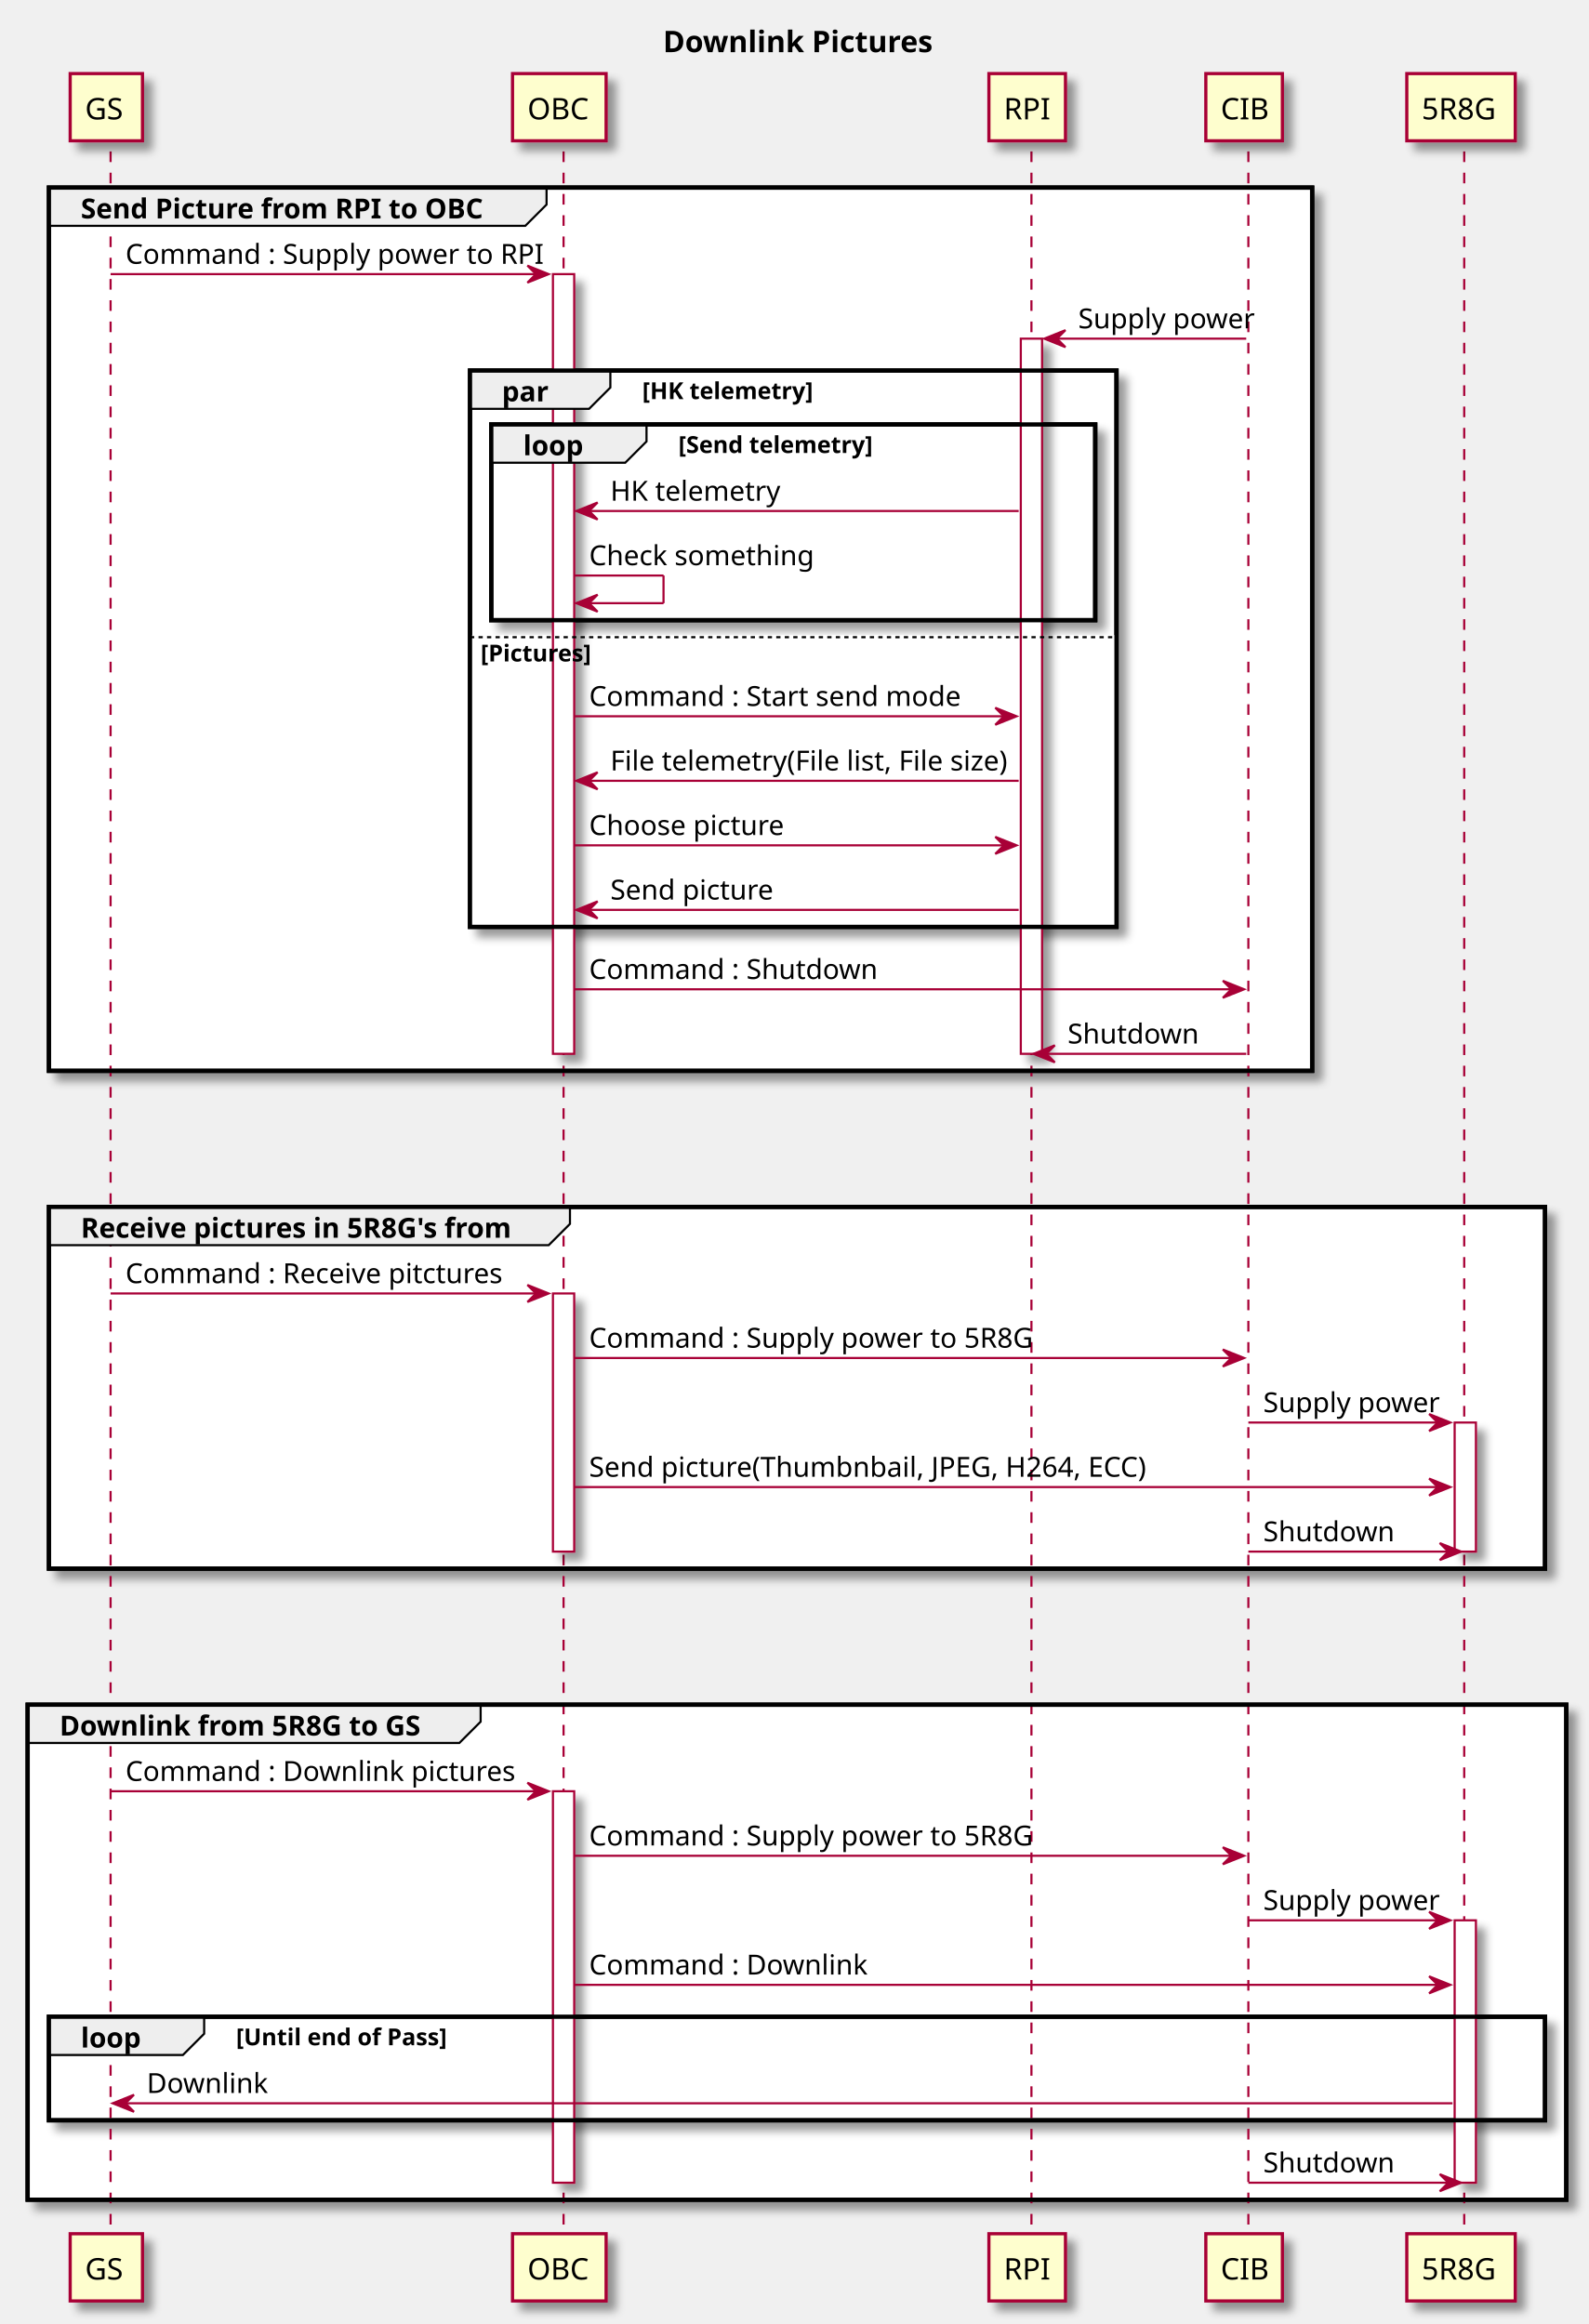
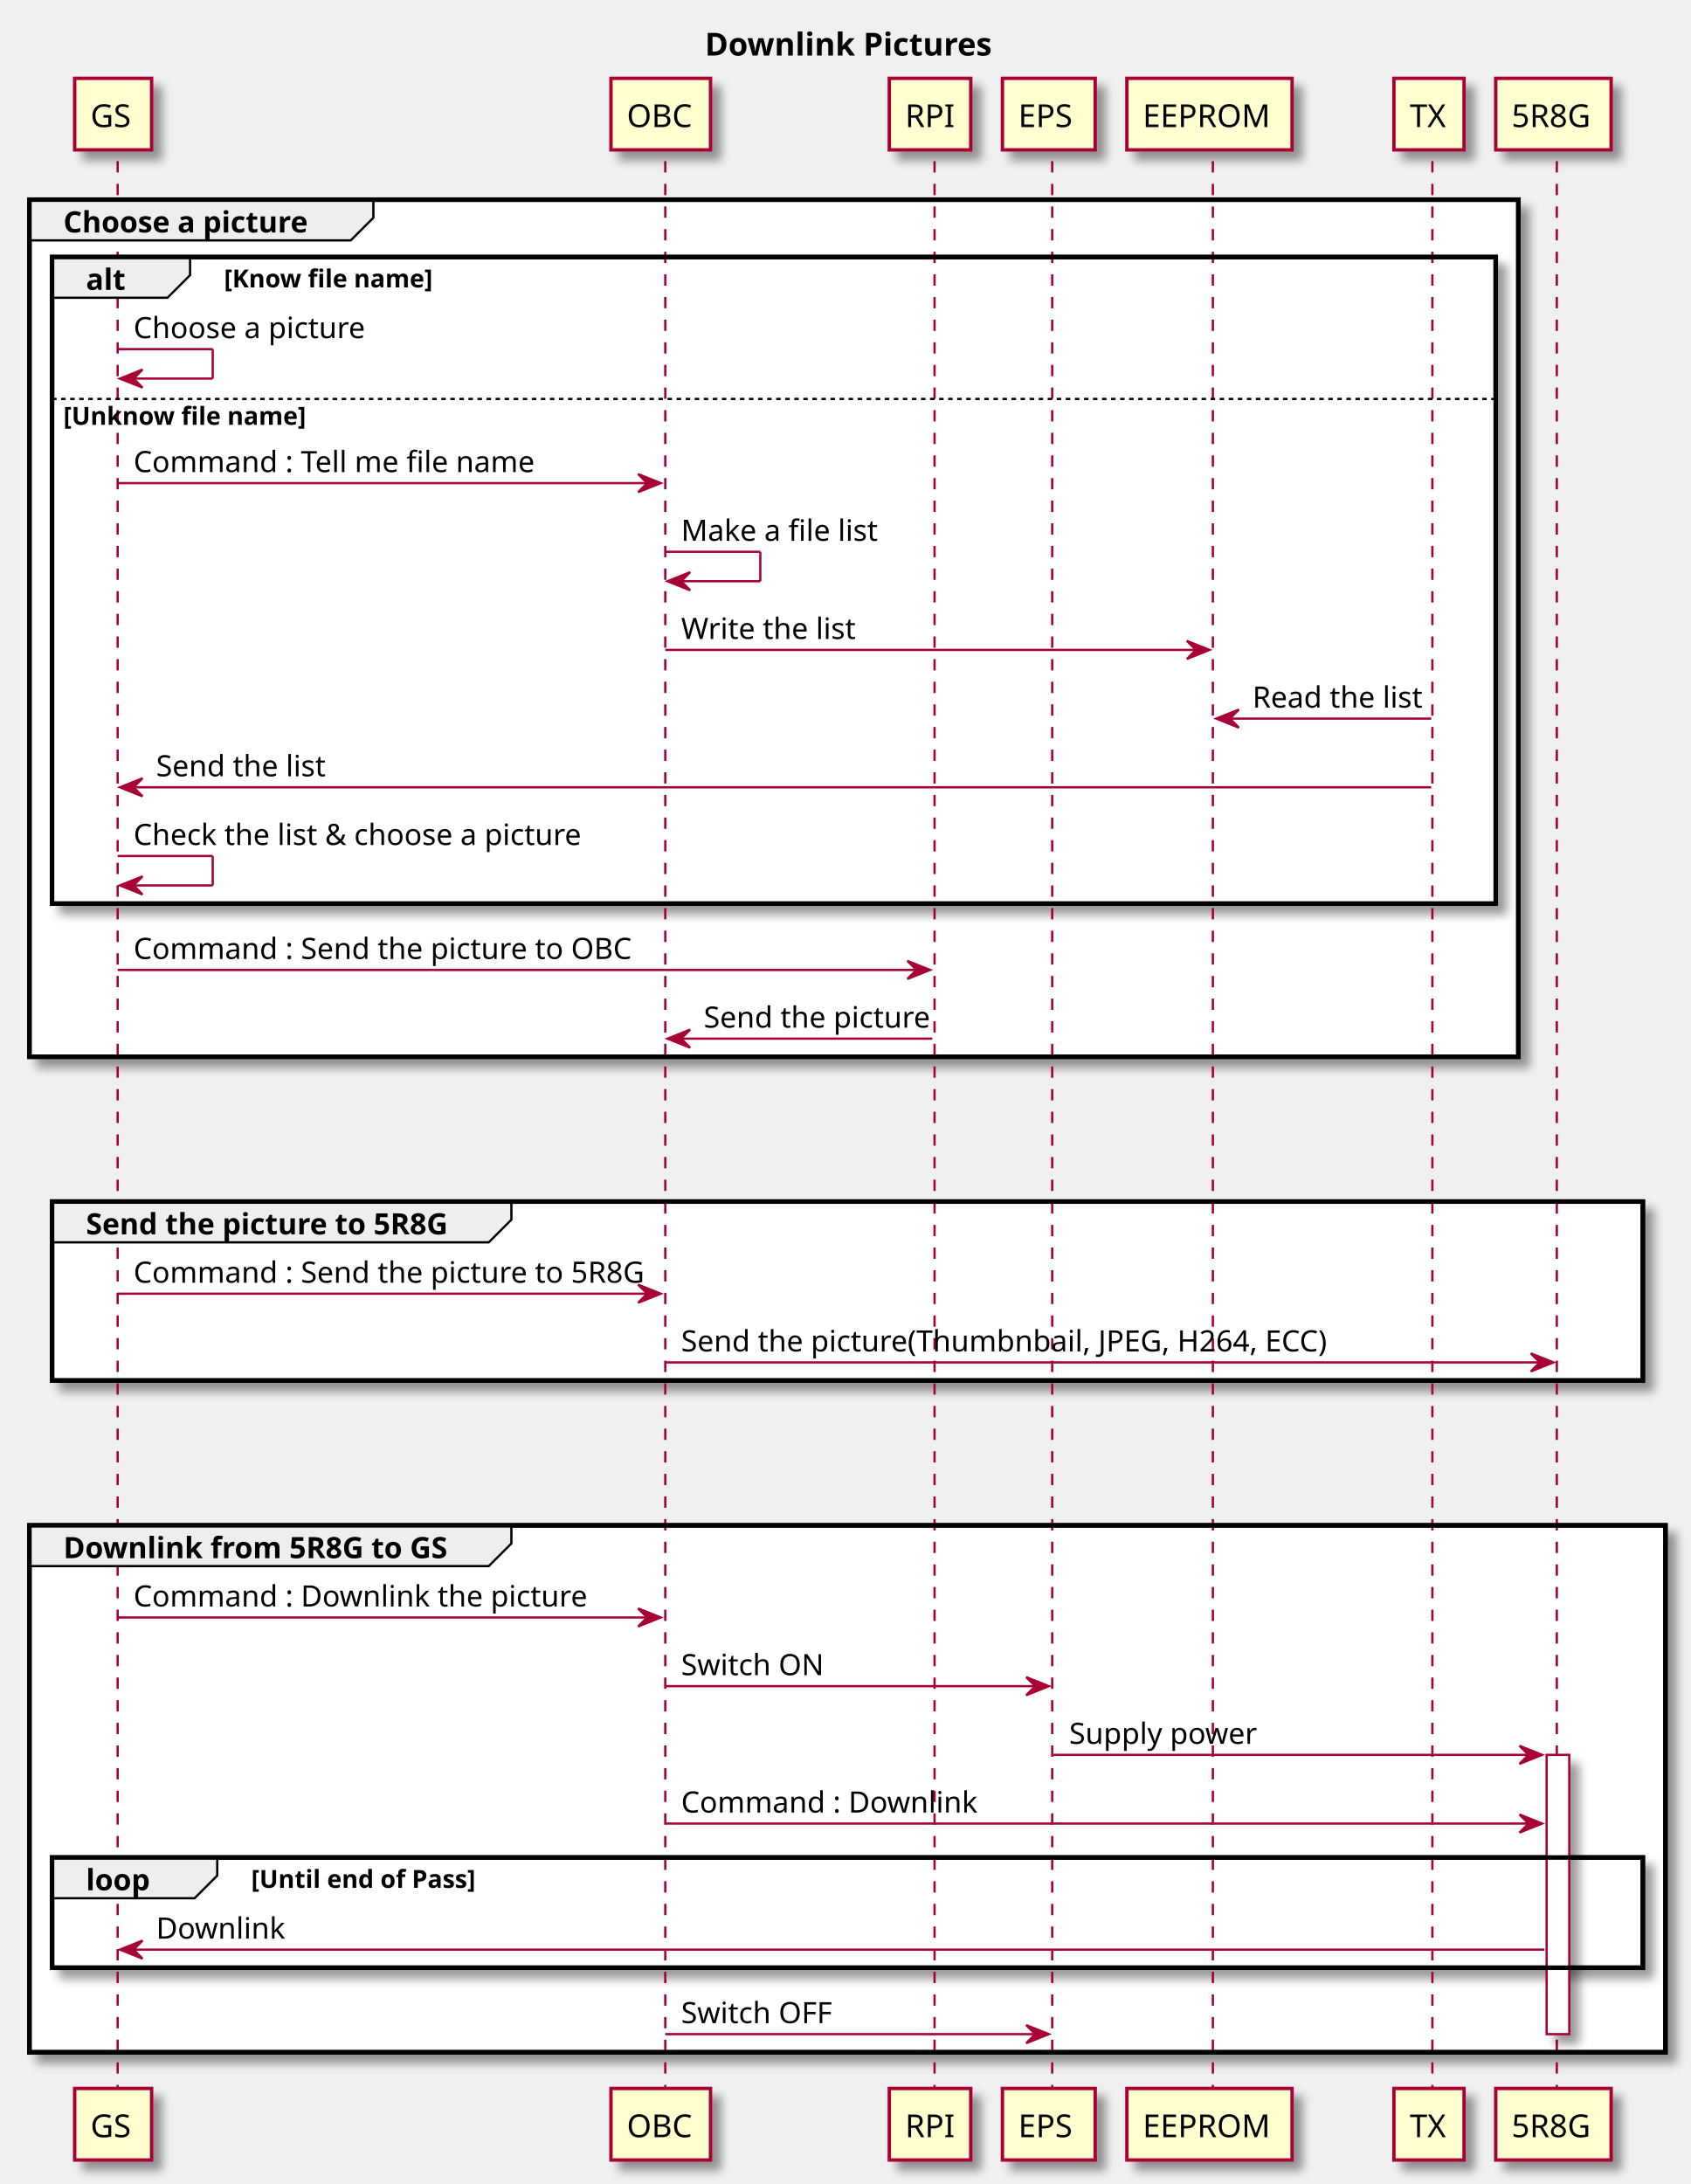
- <svg xmlns="http://www.w3.org/2000/svg" contentScriptType="application/ecmascript" contentStyleType="text/css" height="1093px" preserveAspectRatio="none" style="width:747px;height:1093px;" version="1.1" viewBox="0 0 747 1093" width="747px" zoomAndPan="magnify">
+ <svg xmlns="http://www.w3.org/2000/svg" contentScriptType="application/ecmascript" contentStyleType="text/css" height="965px" preserveAspectRatio="none" style="width:747px;height:965px;" version="1.1" viewBox="0 0 747 965" width="747px" zoomAndPan="magnify">
  <defs>
-     <filter height="300%" id="fp3yim7e0v442" width="300%" x="-1" y="-1">
+     <filter height="300%" id="f1wr5e2d56e2e" width="300%" x="-1" y="-1">
      <feGaussianBlur result="blurOut" stdDeviation="2.0" />
      <feColorMatrix in="blurOut" result="blurOut2" type="matrix" values="0 0 0 0 0 0 0 0 0 0 0 0 0 0 0 0 0 0 .4 0" />
      <feOffset dx="4.0" dy="4.0" in="blurOut2" result="blurOut3" />
      <feBlend in="SourceGraphic" in2="blurOut3" mode="normal" />
    </filter>
  </defs>
  <g>
-     <text fill="#000000" font-family="sans-serif" font-size="14" font-weight="bold" lengthAdjust="spacingAndGlyphs" textLength="126" x="311.75" y="24.533">Downlink Pictures</text>
-     <rect fill="#FFFFFF" filter="url(#fp3yim7e0v442)" height="366.703" style="stroke: #A80036; stroke-width: 1.0;" width="10" x="260" y="128.922" />
-     <rect fill="#FFFFFF" filter="url(#fp3yim7e0v442)" height="121.406" style="stroke: #A80036; stroke-width: 1.0;" width="10" x="260" y="608.328" />
-     <rect fill="#FFFFFF" filter="url(#fp3yim7e0v442)" height="184.109" style="stroke: #A80036; stroke-width: 1.0;" width="10" x="260" y="842.438" />
-     <rect fill="#FFFFFF" filter="url(#fp3yim7e0v442)" height="336.352" style="stroke: #A80036; stroke-width: 1.0;" width="10" x="480" y="159.273" />
-     <rect fill="#FFFFFF" filter="url(#fp3yim7e0v442)" height="60.703" style="stroke: #A80036; stroke-width: 1.0;" width="10" x="684" y="669.031" />
-     <rect fill="#FFFFFF" filter="url(#fp3yim7e0v442)" height="123.406" style="stroke: #A80036; stroke-width: 1.0;" width="10" x="684" y="903.141" />
-     <rect fill="#FFFFFF" filter="url(#fp3yim7e0v442)" height="415.406" style="stroke: #000000; stroke-width: 2.0;" width="594" x="23" y="88.219" />
-     <rect fill="#FFFFFF" filter="url(#fp3yim7e0v442)" height="261.648" style="stroke: #000000; stroke-width: 2.0;" width="304" x="221" y="174.273" />
-     <rect fill="#FFFFFF" filter="url(#fp3yim7e0v442)" height="92.055" style="stroke: #000000; stroke-width: 2.0;" width="284" x="231" y="199.625" />
-     <rect fill="#FFFFFF" height="137.242" style="stroke: none; stroke-width: 1.0;" width="304" x="221" y="298.68" />
-     <rect fill="#FFFFFF" filter="url(#fp3yim7e0v442)" height="170.109" style="stroke: #000000; stroke-width: 2.0;" width="703.5" x="23" y="567.625" />
-     <rect fill="#FFFFFF" filter="url(#fp3yim7e0v442)" height="232.812" style="stroke: #000000; stroke-width: 2.0;" width="723.5" x="13" y="801.734" />
-     <rect fill="#FFFFFF" filter="url(#fp3yim7e0v442)" height="48.703" style="stroke: #000000; stroke-width: 2.0;" width="703.5" x="23" y="948.492" />
-     <line style="stroke: #A80036; stroke-width: 1.0; stroke-dasharray: 5.0,5.0;" x1="52" x2="52" y1="71.219" y2="1051.547" />
-     <line style="stroke: #A80036; stroke-width: 1.0; stroke-dasharray: 5.0,5.0;" x1="265" x2="265" y1="71.219" y2="1051.547" />
-     <line style="stroke: #A80036; stroke-width: 1.0; stroke-dasharray: 5.0,5.0;" x1="485" x2="485" y1="71.219" y2="1051.547" />
-     <line style="stroke: #A80036; stroke-width: 1.0; stroke-dasharray: 5.0,5.0;" x1="587" x2="587" y1="71.219" y2="1051.547" />
-     <line style="stroke: #A80036; stroke-width: 1.0; stroke-dasharray: 5.0,5.0;" x1="688.5" x2="688.5" y1="71.219" y2="1051.547" />
-     <rect fill="#FEFECE" filter="url(#fp3yim7e0v442)" height="31.609" style="stroke: #A80036; stroke-width: 1.5;" width="34" x="33" y="34.609" />
+     <text fill="#000000" font-family="sans-serif" font-size="14" font-weight="bold" lengthAdjust="spacingAndGlyphs" textLength="126" x="311.5" y="24.533">Downlink Pictures</text>
+     <rect fill="#FFFFFF" filter="url(#f1wr5e2d56e2e)" height="123.406" style="stroke: #A80036; stroke-width: 1.0;" width="10" x="683.5" y="775.383" />
+     <rect fill="#FFFFFF" filter="url(#f1wr5e2d56e2e)" height="378.703" style="stroke: #000000; stroke-width: 2.0;" width="658" x="13" y="88.219" />
+     <rect fill="#FFFFFF" filter="url(#f1wr5e2d56e2e)" height="285.648" style="stroke: #000000; stroke-width: 2.0;" width="638" x="23" y="113.57" />
+     <rect fill="#FFFFFF" height="223.945" style="stroke: none; stroke-width: 1.0;" width="638" x="23" y="175.273" />
+     <rect fill="#FFFFFF" filter="url(#f1wr5e2d56e2e)" height="79.055" style="stroke: #000000; stroke-width: 2.0;" width="703" x="23" y="530.922" />
+     <rect fill="#FFFFFF" filter="url(#f1wr5e2d56e2e)" height="232.812" style="stroke: #000000; stroke-width: 2.0;" width="723" x="13" y="673.977" />
+     <rect fill="#FFFFFF" filter="url(#f1wr5e2d56e2e)" height="48.703" style="stroke: #000000; stroke-width: 2.0;" width="703" x="23" y="820.734" />
+     <line style="stroke: #A80036; stroke-width: 1.0; stroke-dasharray: 5.0,5.0;" x1="52" x2="52" y1="71.219" y2="923.789" />
+     <line style="stroke: #A80036; stroke-width: 1.0; stroke-dasharray: 5.0,5.0;" x1="294" x2="294" y1="71.219" y2="923.789" />
+     <line style="stroke: #A80036; stroke-width: 1.0; stroke-dasharray: 5.0,5.0;" x1="413" x2="413" y1="71.219" y2="923.789" />
+     <line style="stroke: #A80036; stroke-width: 1.0; stroke-dasharray: 5.0,5.0;" x1="465" x2="465" y1="71.219" y2="923.789" />
+     <line style="stroke: #A80036; stroke-width: 1.0; stroke-dasharray: 5.0,5.0;" x1="536" x2="536" y1="71.219" y2="923.789" />
+     <line style="stroke: #A80036; stroke-width: 1.0; stroke-dasharray: 5.0,5.0;" x1="633" x2="633" y1="71.219" y2="923.789" />
+     <line style="stroke: #A80036; stroke-width: 1.0; stroke-dasharray: 5.0,5.0;" x1="688" x2="688" y1="71.219" y2="923.789" />
+     <rect fill="#FEFECE" filter="url(#f1wr5e2d56e2e)" height="31.609" style="stroke: #A80036; stroke-width: 1.5;" width="34" x="33" y="34.609" />
    <text fill="#000000" font-family="sans-serif" font-size="14" lengthAdjust="spacingAndGlyphs" textLength="20" x="40" y="56.143">GS</text>
-     <rect fill="#FEFECE" filter="url(#fp3yim7e0v442)" height="31.609" style="stroke: #A80036; stroke-width: 1.5;" width="34" x="33" y="1050.547" />
-     <text fill="#000000" font-family="sans-serif" font-size="14" lengthAdjust="spacingAndGlyphs" textLength="20" x="40" y="1072.08">GS</text>
-     <rect fill="#FEFECE" filter="url(#fp3yim7e0v442)" height="31.609" style="stroke: #A80036; stroke-width: 1.5;" width="44" x="241" y="34.609" />
-     <text fill="#000000" font-family="sans-serif" font-size="14" lengthAdjust="spacingAndGlyphs" textLength="30" x="248" y="56.143">OBC</text>
-     <rect fill="#FEFECE" filter="url(#fp3yim7e0v442)" height="31.609" style="stroke: #A80036; stroke-width: 1.5;" width="44" x="241" y="1050.547" />
-     <text fill="#000000" font-family="sans-serif" font-size="14" lengthAdjust="spacingAndGlyphs" textLength="30" x="248" y="1072.08">OBC</text>
-     <rect fill="#FEFECE" filter="url(#fp3yim7e0v442)" height="31.609" style="stroke: #A80036; stroke-width: 1.5;" width="36" x="465" y="34.609" />
-     <text fill="#000000" font-family="sans-serif" font-size="14" lengthAdjust="spacingAndGlyphs" textLength="22" x="472" y="56.143">RPI</text>
-     <rect fill="#FEFECE" filter="url(#fp3yim7e0v442)" height="31.609" style="stroke: #A80036; stroke-width: 1.5;" width="36" x="465" y="1050.547" />
-     <text fill="#000000" font-family="sans-serif" font-size="14" lengthAdjust="spacingAndGlyphs" textLength="22" x="472" y="1072.08">RPI</text>
-     <rect fill="#FEFECE" filter="url(#fp3yim7e0v442)" height="31.609" style="stroke: #A80036; stroke-width: 1.5;" width="36" x="567" y="34.609" />
-     <text fill="#000000" font-family="sans-serif" font-size="14" lengthAdjust="spacingAndGlyphs" textLength="22" x="574" y="56.143">CIB</text>
-     <rect fill="#FEFECE" filter="url(#fp3yim7e0v442)" height="31.609" style="stroke: #A80036; stroke-width: 1.5;" width="36" x="567" y="1050.547" />
-     <text fill="#000000" font-family="sans-serif" font-size="14" lengthAdjust="spacingAndGlyphs" textLength="22" x="574" y="1072.08">CIB</text>
-     <rect fill="#FEFECE" filter="url(#fp3yim7e0v442)" height="31.609" style="stroke: #A80036; stroke-width: 1.5;" width="51" x="661.5" y="34.609" />
-     <text fill="#000000" font-family="sans-serif" font-size="14" lengthAdjust="spacingAndGlyphs" textLength="37" x="668.5" y="56.143">5R8G</text>
-     <rect fill="#FEFECE" filter="url(#fp3yim7e0v442)" height="31.609" style="stroke: #A80036; stroke-width: 1.5;" width="51" x="661.5" y="1050.547" />
-     <text fill="#000000" font-family="sans-serif" font-size="14" lengthAdjust="spacingAndGlyphs" textLength="37" x="668.5" y="1072.08">5R8G</text>
-     <rect fill="#FFFFFF" filter="url(#fp3yim7e0v442)" height="366.703" style="stroke: #A80036; stroke-width: 1.0;" width="10" x="260" y="128.922" />
-     <rect fill="#FFFFFF" filter="url(#fp3yim7e0v442)" height="121.406" style="stroke: #A80036; stroke-width: 1.0;" width="10" x="260" y="608.328" />
-     <rect fill="#FFFFFF" filter="url(#fp3yim7e0v442)" height="184.109" style="stroke: #A80036; stroke-width: 1.0;" width="10" x="260" y="842.438" />
-     <rect fill="#FFFFFF" filter="url(#fp3yim7e0v442)" height="336.352" style="stroke: #A80036; stroke-width: 1.0;" width="10" x="480" y="159.273" />
-     <rect fill="#FFFFFF" filter="url(#fp3yim7e0v442)" height="60.703" style="stroke: #A80036; stroke-width: 1.0;" width="10" x="684" y="669.031" />
-     <rect fill="#FFFFFF" filter="url(#fp3yim7e0v442)" height="123.406" style="stroke: #A80036; stroke-width: 1.0;" width="10" x="684" y="903.141" />
-     <path d="M23,88.219 L257,88.219 L257,96.219 L247,106.219 L23,106.219 L23,88.219 " fill="#EEEEEE" style="stroke: #000000; stroke-width: 1.0;" />
-     <rect fill="none" height="415.406" style="stroke: #000000; stroke-width: 2.0;" width="594" x="23" y="88.219" />
-     <text fill="#000000" font-family="sans-serif" font-size="13" font-weight="bold" lengthAdjust="spacingAndGlyphs" textLength="189" x="38" y="102.714">Send Picture from RPI to OBC</text>
-     <polygon fill="#A80036" points="248,124.922,258,128.922,248,132.922,252,128.922" style="stroke: #A80036; stroke-width: 1.0;" />
-     <line style="stroke: #A80036; stroke-width: 1.0;" x1="52" x2="254" y1="128.922" y2="128.922" />
-     <text fill="#000000" font-family="sans-serif" font-size="13" lengthAdjust="spacingAndGlyphs" textLength="189" x="59" y="124.065">Command : Supply power to RPI</text>
-     <polygon fill="#A80036" points="501,155.273,491,159.273,501,163.273,497,159.273" style="stroke: #A80036; stroke-width: 1.0;" />
-     <line style="stroke: #A80036; stroke-width: 1.0;" x1="495" x2="586" y1="159.273" y2="159.273" />
-     <text fill="#000000" font-family="sans-serif" font-size="13" lengthAdjust="spacingAndGlyphs" textLength="78" x="507" y="154.417">Supply power</text>
-     <path d="M221,174.273 L287,174.273 L287,182.273 L277,192.273 L221,192.273 L221,174.273 " fill="#EEEEEE" style="stroke: #000000; stroke-width: 1.0;" />
-     <rect fill="none" height="261.648" style="stroke: #000000; stroke-width: 2.0;" width="304" x="221" y="174.273" />
-     <text fill="#000000" font-family="sans-serif" font-size="13" font-weight="bold" lengthAdjust="spacingAndGlyphs" textLength="21" x="236" y="188.769">par</text>
-     <text fill="#000000" font-family="sans-serif" font-size="11" font-weight="bold" lengthAdjust="spacingAndGlyphs" textLength="79" x="302" y="187.692">[HK telemetry]</text>
-     <path d="M231,199.625 L304,199.625 L304,207.625 L294,217.625 L231,217.625 L231,199.625 " fill="#EEEEEE" style="stroke: #000000; stroke-width: 1.0;" />
-     <rect fill="none" height="92.055" style="stroke: #000000; stroke-width: 2.0;" width="284" x="231" y="199.625" />
-     <text fill="#000000" font-family="sans-serif" font-size="13" font-weight="bold" lengthAdjust="spacingAndGlyphs" textLength="28" x="246" y="214.12">loop</text>
-     <text fill="#000000" font-family="sans-serif" font-size="11" font-weight="bold" lengthAdjust="spacingAndGlyphs" textLength="93" x="319" y="213.044">[Send telemetry]</text>
-     <polygon fill="#A80036" points="281,236.328,271,240.328,281,244.328,277,240.328" style="stroke: #A80036; stroke-width: 1.0;" />
-     <line style="stroke: #A80036; stroke-width: 1.0;" x1="275" x2="479" y1="240.328" y2="240.328" />
-     <text fill="#000000" font-family="sans-serif" font-size="13" lengthAdjust="spacingAndGlyphs" textLength="76" x="287" y="235.472">HK telemetry</text>
-     <line style="stroke: #A80036; stroke-width: 1.0;" x1="270" x2="312" y1="270.68" y2="270.68" />
-     <line style="stroke: #A80036; stroke-width: 1.0;" x1="312" x2="312" y1="270.68" y2="283.68" />
-     <line style="stroke: #A80036; stroke-width: 1.0;" x1="271" x2="312" y1="283.68" y2="283.68" />
-     <polygon fill="#A80036" points="281,279.68,271,283.68,281,287.68,277,283.68" style="stroke: #A80036; stroke-width: 1.0;" />
-     <text fill="#000000" font-family="sans-serif" font-size="13" lengthAdjust="spacingAndGlyphs" textLength="101" x="277" y="265.823">Check something</text>
-     <line style="stroke: #000000; stroke-width: 1.0; stroke-dasharray: 2.0,2.0;" x1="221" x2="525" y1="299.68" y2="299.68" />
-     <text fill="#000000" font-family="sans-serif" font-size="11" font-weight="bold" lengthAdjust="spacingAndGlyphs" textLength="54" x="226" y="311.099">[Pictures]</text>
-     <polygon fill="#A80036" points="468,332.867,478,336.867,468,340.867,472,336.867" style="stroke: #A80036; stroke-width: 1.0;" />
-     <line style="stroke: #A80036; stroke-width: 1.0;" x1="270" x2="474" y1="336.867" y2="336.867" />
-     <text fill="#000000" font-family="sans-serif" font-size="13" lengthAdjust="spacingAndGlyphs" textLength="167" x="277" y="332.011">Command : Start send mode</text>
-     <polygon fill="#A80036" points="281,363.219,271,367.219,281,371.219,277,367.219" style="stroke: #A80036; stroke-width: 1.0;" />
-     <line style="stroke: #A80036; stroke-width: 1.0;" x1="275" x2="479" y1="367.219" y2="367.219" />
-     <text fill="#000000" font-family="sans-serif" font-size="13" lengthAdjust="spacingAndGlyphs" textLength="186" x="287" y="362.362">File telemetry(File list, File size)</text>
-     <polygon fill="#A80036" points="468,393.57,478,397.57,468,401.57,472,397.57" style="stroke: #A80036; stroke-width: 1.0;" />
-     <line style="stroke: #A80036; stroke-width: 1.0;" x1="270" x2="474" y1="397.57" y2="397.57" />
-     <text fill="#000000" font-family="sans-serif" font-size="13" lengthAdjust="spacingAndGlyphs" textLength="87" x="277" y="392.714">Choose picture</text>
-     <polygon fill="#A80036" points="281,423.922,271,427.922,281,431.922,277,427.922" style="stroke: #A80036; stroke-width: 1.0;" />
-     <line style="stroke: #A80036; stroke-width: 1.0;" x1="275" x2="479" y1="427.922" y2="427.922" />
-     <text fill="#000000" font-family="sans-serif" font-size="13" lengthAdjust="spacingAndGlyphs" textLength="73" x="287" y="423.065">Send picture</text>
-     <polygon fill="#A80036" points="575,461.273,585,465.273,575,469.273,579,465.273" style="stroke: #A80036; stroke-width: 1.0;" />
-     <line style="stroke: #A80036; stroke-width: 1.0;" x1="270" x2="581" y1="465.273" y2="465.273" />
-     <text fill="#000000" font-family="sans-serif" font-size="13" lengthAdjust="spacingAndGlyphs" textLength="128" x="277" y="460.417">Command : Shutdown</text>
-     <polygon fill="#A80036" points="496,491.625,486,495.625,496,499.625,492,495.625" style="stroke: #A80036; stroke-width: 1.0;" />
-     <line style="stroke: #A80036; stroke-width: 1.0;" x1="490" x2="586" y1="495.625" y2="495.625" />
-     <text fill="#000000" font-family="sans-serif" font-size="13" lengthAdjust="spacingAndGlyphs" textLength="57" x="502" y="490.769">Shutdown</text>
-     <path d="M23,567.625 L268,567.625 L268,575.625 L258,585.625 L23,585.625 L23,567.625 " fill="#EEEEEE" style="stroke: #000000; stroke-width: 1.0;" />
-     <rect fill="none" height="170.109" style="stroke: #000000; stroke-width: 2.0;" width="703.5" x="23" y="567.625" />
-     <text fill="#000000" font-family="sans-serif" font-size="13" font-weight="bold" lengthAdjust="spacingAndGlyphs" textLength="200" x="38" y="582.12">Receive pictures in 5R8G's from</text>
-     <polygon fill="#A80036" points="248,604.328,258,608.328,248,612.328,252,608.328" style="stroke: #A80036; stroke-width: 1.0;" />
-     <line style="stroke: #A80036; stroke-width: 1.0;" x1="52" x2="254" y1="608.328" y2="608.328" />
-     <text fill="#000000" font-family="sans-serif" font-size="13" lengthAdjust="spacingAndGlyphs" textLength="170" x="59" y="603.472">Command : Receive pitctures</text>
-     <polygon fill="#A80036" points="575,634.68,585,638.68,575,642.68,579,638.68" style="stroke: #A80036; stroke-width: 1.0;" />
-     <line style="stroke: #A80036; stroke-width: 1.0;" x1="270" x2="581" y1="638.68" y2="638.68" />
-     <text fill="#000000" font-family="sans-serif" font-size="13" lengthAdjust="spacingAndGlyphs" textLength="201" x="277" y="633.823">Command : Supply power to 5R8G</text>
-     <polygon fill="#A80036" points="672,665.031,682,669.031,672,673.031,676,669.031" style="stroke: #A80036; stroke-width: 1.0;" />
-     <line style="stroke: #A80036; stroke-width: 1.0;" x1="587" x2="678" y1="669.031" y2="669.031" />
-     <text fill="#000000" font-family="sans-serif" font-size="13" lengthAdjust="spacingAndGlyphs" textLength="78" x="594" y="664.175">Supply power</text>
-     <polygon fill="#A80036" points="672,695.383,682,699.383,672,703.383,676,699.383" style="stroke: #A80036; stroke-width: 1.0;" />
-     <line style="stroke: #A80036; stroke-width: 1.0;" x1="270" x2="678" y1="699.383" y2="699.383" />
-     <text fill="#000000" font-family="sans-serif" font-size="13" lengthAdjust="spacingAndGlyphs" textLength="262" x="277" y="694.526">Send picture(Thumbnbail, JPEG, H264, ECC)</text>
-     <polygon fill="#A80036" points="677,725.734,687,729.734,677,733.734,681,729.734" style="stroke: #A80036; stroke-width: 1.0;" />
-     <line style="stroke: #A80036; stroke-width: 1.0;" x1="587" x2="683" y1="729.734" y2="729.734" />
-     <text fill="#000000" font-family="sans-serif" font-size="13" lengthAdjust="spacingAndGlyphs" textLength="57" x="594" y="724.878">Shutdown</text>
-     <path d="M13,801.734 L226,801.734 L226,809.734 L216,819.734 L13,819.734 L13,801.734 " fill="#EEEEEE" style="stroke: #000000; stroke-width: 1.0;" />
-     <rect fill="none" height="232.812" style="stroke: #000000; stroke-width: 2.0;" width="723.5" x="13" y="801.734" />
-     <text fill="#000000" font-family="sans-serif" font-size="13" font-weight="bold" lengthAdjust="spacingAndGlyphs" textLength="168" x="28" y="816.23">Downlink from 5R8G to GS</text>
-     <polygon fill="#A80036" points="248,838.438,258,842.438,248,846.438,252,842.438" style="stroke: #A80036; stroke-width: 1.0;" />
-     <line style="stroke: #A80036; stroke-width: 1.0;" x1="52" x2="254" y1="842.438" y2="842.438" />
-     <text fill="#000000" font-family="sans-serif" font-size="13" lengthAdjust="spacingAndGlyphs" textLength="173" x="59" y="837.581">Command : Downlink pictures</text>
-     <polygon fill="#A80036" points="575,868.789,585,872.789,575,876.789,579,872.789" style="stroke: #A80036; stroke-width: 1.0;" />
-     <line style="stroke: #A80036; stroke-width: 1.0;" x1="270" x2="581" y1="872.789" y2="872.789" />
-     <text fill="#000000" font-family="sans-serif" font-size="13" lengthAdjust="spacingAndGlyphs" textLength="201" x="277" y="867.933">Command : Supply power to 5R8G</text>
-     <polygon fill="#A80036" points="672,899.141,682,903.141,672,907.141,676,903.141" style="stroke: #A80036; stroke-width: 1.0;" />
-     <line style="stroke: #A80036; stroke-width: 1.0;" x1="587" x2="678" y1="903.141" y2="903.141" />
-     <text fill="#000000" font-family="sans-serif" font-size="13" lengthAdjust="spacingAndGlyphs" textLength="78" x="594" y="898.284">Supply power</text>
-     <polygon fill="#A80036" points="672,929.492,682,933.492,672,937.492,676,933.492" style="stroke: #A80036; stroke-width: 1.0;" />
-     <line style="stroke: #A80036; stroke-width: 1.0;" x1="270" x2="678" y1="933.492" y2="933.492" />
-     <text fill="#000000" font-family="sans-serif" font-size="13" lengthAdjust="spacingAndGlyphs" textLength="123" x="277" y="928.636">Command : Downlink</text>
-     <path d="M23,948.492 L96,948.492 L96,956.492 L86,966.492 L23,966.492 L23,948.492 " fill="#EEEEEE" style="stroke: #000000; stroke-width: 1.0;" />
-     <rect fill="none" height="48.703" style="stroke: #000000; stroke-width: 2.0;" width="703.5" x="23" y="948.492" />
-     <text fill="#000000" font-family="sans-serif" font-size="13" font-weight="bold" lengthAdjust="spacingAndGlyphs" textLength="28" x="38" y="962.987">loop</text>
-     <text fill="#000000" font-family="sans-serif" font-size="11" font-weight="bold" lengthAdjust="spacingAndGlyphs" textLength="100" x="111" y="961.911">[Until end of Pass]</text>
-     <polygon fill="#A80036" points="63,985.195,53,989.195,63,993.195,59,989.195" style="stroke: #A80036; stroke-width: 1.0;" />
-     <line style="stroke: #A80036; stroke-width: 1.0;" x1="57" x2="683" y1="989.195" y2="989.195" />
-     <text fill="#000000" font-family="sans-serif" font-size="13" lengthAdjust="spacingAndGlyphs" textLength="52" x="69" y="984.339">Downlink</text>
-     <polygon fill="#A80036" points="677,1022.547,687,1026.547,677,1030.547,681,1026.547" style="stroke: #A80036; stroke-width: 1.0;" />
-     <line style="stroke: #A80036; stroke-width: 1.0;" x1="587" x2="683" y1="1026.547" y2="1026.547" />
-     <text fill="#000000" font-family="sans-serif" font-size="13" lengthAdjust="spacingAndGlyphs" textLength="57" x="594" y="1021.69">Shutdown</text>
+     <rect fill="#FEFECE" filter="url(#f1wr5e2d56e2e)" height="31.609" style="stroke: #A80036; stroke-width: 1.5;" width="34" x="33" y="922.789" />
+     <text fill="#000000" font-family="sans-serif" font-size="14" lengthAdjust="spacingAndGlyphs" textLength="20" x="40" y="944.322">GS</text>
+     <rect fill="#FEFECE" filter="url(#f1wr5e2d56e2e)" height="31.609" style="stroke: #A80036; stroke-width: 1.5;" width="44" x="270" y="34.609" />
+     <text fill="#000000" font-family="sans-serif" font-size="14" lengthAdjust="spacingAndGlyphs" textLength="30" x="277" y="56.143">OBC</text>
+     <rect fill="#FEFECE" filter="url(#f1wr5e2d56e2e)" height="31.609" style="stroke: #A80036; stroke-width: 1.5;" width="44" x="270" y="922.789" />
+     <text fill="#000000" font-family="sans-serif" font-size="14" lengthAdjust="spacingAndGlyphs" textLength="30" x="277" y="944.322">OBC</text>
+     <rect fill="#FEFECE" filter="url(#f1wr5e2d56e2e)" height="31.609" style="stroke: #A80036; stroke-width: 1.5;" width="36" x="393" y="34.609" />
+     <text fill="#000000" font-family="sans-serif" font-size="14" lengthAdjust="spacingAndGlyphs" textLength="22" x="400" y="56.143">RPI</text>
+     <rect fill="#FEFECE" filter="url(#f1wr5e2d56e2e)" height="31.609" style="stroke: #A80036; stroke-width: 1.5;" width="36" x="393" y="922.789" />
+     <text fill="#000000" font-family="sans-serif" font-size="14" lengthAdjust="spacingAndGlyphs" textLength="22" x="400" y="944.322">RPI</text>
+     <rect fill="#FEFECE" filter="url(#f1wr5e2d56e2e)" height="31.609" style="stroke: #A80036; stroke-width: 1.5;" width="41" x="443" y="34.609" />
+     <text fill="#000000" font-family="sans-serif" font-size="14" lengthAdjust="spacingAndGlyphs" textLength="27" x="450" y="56.143">EPS</text>
+     <rect fill="#FEFECE" filter="url(#f1wr5e2d56e2e)" height="31.609" style="stroke: #A80036; stroke-width: 1.5;" width="41" x="443" y="922.789" />
+     <text fill="#000000" font-family="sans-serif" font-size="14" lengthAdjust="spacingAndGlyphs" textLength="27" x="450" y="944.322">EPS</text>
+     <rect fill="#FEFECE" filter="url(#f1wr5e2d56e2e)" height="31.609" style="stroke: #A80036; stroke-width: 1.5;" width="73" x="498" y="34.609" />
+     <text fill="#000000" font-family="sans-serif" font-size="14" lengthAdjust="spacingAndGlyphs" textLength="59" x="505" y="56.143">EEPROM</text>
+     <rect fill="#FEFECE" filter="url(#f1wr5e2d56e2e)" height="31.609" style="stroke: #A80036; stroke-width: 1.5;" width="73" x="498" y="922.789" />
+     <text fill="#000000" font-family="sans-serif" font-size="14" lengthAdjust="spacingAndGlyphs" textLength="59" x="505" y="944.322">EEPROM</text>
+     <rect fill="#FEFECE" filter="url(#f1wr5e2d56e2e)" height="31.609" style="stroke: #A80036; stroke-width: 1.5;" width="31" x="616" y="34.609" />
+     <text fill="#000000" font-family="sans-serif" font-size="14" lengthAdjust="spacingAndGlyphs" textLength="17" x="623" y="56.143">TX</text>
+     <rect fill="#FEFECE" filter="url(#f1wr5e2d56e2e)" height="31.609" style="stroke: #A80036; stroke-width: 1.5;" width="31" x="616" y="922.789" />
+     <text fill="#000000" font-family="sans-serif" font-size="14" lengthAdjust="spacingAndGlyphs" textLength="17" x="623" y="944.322">TX</text>
+     <rect fill="#FEFECE" filter="url(#f1wr5e2d56e2e)" height="31.609" style="stroke: #A80036; stroke-width: 1.5;" width="51" x="661" y="34.609" />
+     <text fill="#000000" font-family="sans-serif" font-size="14" lengthAdjust="spacingAndGlyphs" textLength="37" x="668" y="56.143">5R8G</text>
+     <rect fill="#FEFECE" filter="url(#f1wr5e2d56e2e)" height="31.609" style="stroke: #A80036; stroke-width: 1.5;" width="51" x="661" y="922.789" />
+     <text fill="#000000" font-family="sans-serif" font-size="14" lengthAdjust="spacingAndGlyphs" textLength="37" x="668" y="944.322">5R8G</text>
+     <rect fill="#FFFFFF" filter="url(#f1wr5e2d56e2e)" height="123.406" style="stroke: #A80036; stroke-width: 1.0;" width="10" x="683.5" y="775.383" />
+     <path d="M13,88.219 L165,88.219 L165,96.219 L155,106.219 L13,106.219 L13,88.219 " fill="#EEEEEE" style="stroke: #000000; stroke-width: 1.0;" />
+     <rect fill="none" height="378.703" style="stroke: #000000; stroke-width: 2.0;" width="658" x="13" y="88.219" />
+     <text fill="#000000" font-family="sans-serif" font-size="13" font-weight="bold" lengthAdjust="spacingAndGlyphs" textLength="107" x="28" y="102.714">Choose a picture</text>
+     <path d="M23,113.57 L84,113.57 L84,121.57 L74,131.57 L23,131.57 L23,113.57 " fill="#EEEEEE" style="stroke: #000000; stroke-width: 1.0;" />
+     <rect fill="none" height="285.648" style="stroke: #000000; stroke-width: 2.0;" width="638" x="23" y="113.57" />
+     <text fill="#000000" font-family="sans-serif" font-size="13" font-weight="bold" lengthAdjust="spacingAndGlyphs" textLength="16" x="38" y="128.065">alt</text>
+     <text fill="#000000" font-family="sans-serif" font-size="11" font-weight="bold" lengthAdjust="spacingAndGlyphs" textLength="93" x="99" y="126.989">[Know file name]</text>
+     <line style="stroke: #A80036; stroke-width: 1.0;" x1="52" x2="94" y1="154.273" y2="154.273" />
+     <line style="stroke: #A80036; stroke-width: 1.0;" x1="94" x2="94" y1="154.273" y2="167.273" />
+     <line style="stroke: #A80036; stroke-width: 1.0;" x1="53" x2="94" y1="167.273" y2="167.273" />
+     <polygon fill="#A80036" points="63,163.273,53,167.273,63,171.273,59,167.273" style="stroke: #A80036; stroke-width: 1.0;" />
+     <text fill="#000000" font-family="sans-serif" font-size="13" lengthAdjust="spacingAndGlyphs" textLength="98" x="59" y="149.417">Choose a picture</text>
+     <line style="stroke: #000000; stroke-width: 1.0; stroke-dasharray: 2.0,2.0;" x1="23" x2="661" y1="176.273" y2="176.273" />
+     <text fill="#000000" font-family="sans-serif" font-size="11" font-weight="bold" lengthAdjust="spacingAndGlyphs" textLength="107" x="28" y="187.692">[Unknow file name]</text>
+     <polygon fill="#A80036" points="282,209.461,292,213.461,282,217.461,286,213.461" style="stroke: #A80036; stroke-width: 1.0;" />
+     <line style="stroke: #A80036; stroke-width: 1.0;" x1="52" x2="288" y1="213.461" y2="213.461" />
+     <text fill="#000000" font-family="sans-serif" font-size="13" lengthAdjust="spacingAndGlyphs" textLength="169" x="59" y="208.605">Command : Tell me file name</text>
+     <line style="stroke: #A80036; stroke-width: 1.0;" x1="294" x2="336" y1="243.812" y2="243.812" />
+     <line style="stroke: #A80036; stroke-width: 1.0;" x1="336" x2="336" y1="243.812" y2="256.812" />
+     <line style="stroke: #A80036; stroke-width: 1.0;" x1="295" x2="336" y1="256.812" y2="256.812" />
+     <polygon fill="#A80036" points="305,252.812,295,256.812,305,260.812,301,256.812" style="stroke: #A80036; stroke-width: 1.0;" />
+     <text fill="#000000" font-family="sans-serif" font-size="13" lengthAdjust="spacingAndGlyphs" textLength="84" x="301" y="238.956">Make a file list</text>
+     <polygon fill="#A80036" points="524.5,283.164,534.5,287.164,524.5,291.164,528.5,287.164" style="stroke: #A80036; stroke-width: 1.0;" />
+     <line style="stroke: #A80036; stroke-width: 1.0;" x1="294" x2="530.5" y1="287.164" y2="287.164" />
+     <text fill="#000000" font-family="sans-serif" font-size="13" lengthAdjust="spacingAndGlyphs" textLength="74" x="301" y="282.308">Write the list</text>
+     <polygon fill="#A80036" points="547.5,313.516,537.5,317.516,547.5,321.516,543.5,317.516" style="stroke: #A80036; stroke-width: 1.0;" />
+     <line style="stroke: #A80036; stroke-width: 1.0;" x1="541.5" x2="632.5" y1="317.516" y2="317.516" />
+     <text fill="#000000" font-family="sans-serif" font-size="13" lengthAdjust="spacingAndGlyphs" textLength="73" x="553.5" y="312.659">Read the list</text>
+     <polygon fill="#A80036" points="63,343.867,53,347.867,63,351.867,59,347.867" style="stroke: #A80036; stroke-width: 1.0;" />
+     <line style="stroke: #A80036; stroke-width: 1.0;" x1="57" x2="632.5" y1="347.867" y2="347.867" />
+     <text fill="#000000" font-family="sans-serif" font-size="13" lengthAdjust="spacingAndGlyphs" textLength="73" x="69" y="343.011">Send the list</text>
+     <line style="stroke: #A80036; stroke-width: 1.0;" x1="52" x2="94" y1="378.219" y2="378.219" />
+     <line style="stroke: #A80036; stroke-width: 1.0;" x1="94" x2="94" y1="378.219" y2="391.219" />
+     <line style="stroke: #A80036; stroke-width: 1.0;" x1="53" x2="94" y1="391.219" y2="391.219" />
+     <polygon fill="#A80036" points="63,387.219,53,391.219,63,395.219,59,391.219" style="stroke: #A80036; stroke-width: 1.0;" />
+     <text fill="#000000" font-family="sans-serif" font-size="13" lengthAdjust="spacingAndGlyphs" textLength="193" x="59" y="373.362">Check the list &amp; choose a picture</text>
+     <polygon fill="#A80036" points="401,424.57,411,428.57,401,432.57,405,428.57" style="stroke: #A80036; stroke-width: 1.0;" />
+     <line style="stroke: #A80036; stroke-width: 1.0;" x1="52" x2="407" y1="428.57" y2="428.57" />
+     <text fill="#000000" font-family="sans-serif" font-size="13" lengthAdjust="spacingAndGlyphs" textLength="213" x="59" y="423.714">Command : Send the picture to OBC</text>
+     <polygon fill="#A80036" points="305,454.922,295,458.922,305,462.922,301,458.922" style="stroke: #A80036; stroke-width: 1.0;" />
+     <line style="stroke: #A80036; stroke-width: 1.0;" x1="299" x2="412" y1="458.922" y2="458.922" />
+     <text fill="#000000" font-family="sans-serif" font-size="13" lengthAdjust="spacingAndGlyphs" textLength="95" x="311" y="454.065">Send the picture</text>
+     <path d="M23,530.922 L226,530.922 L226,538.922 L216,548.922 L23,548.922 L23,530.922 " fill="#EEEEEE" style="stroke: #000000; stroke-width: 1.0;" />
+     <rect fill="none" height="79.055" style="stroke: #000000; stroke-width: 2.0;" width="703" x="23" y="530.922" />
+     <text fill="#000000" font-family="sans-serif" font-size="13" font-weight="bold" lengthAdjust="spacingAndGlyphs" textLength="158" x="38" y="545.417">Send the picture to 5R8G</text>
+     <polygon fill="#A80036" points="282,567.625,292,571.625,282,575.625,286,571.625" style="stroke: #A80036; stroke-width: 1.0;" />
+     <line style="stroke: #A80036; stroke-width: 1.0;" x1="52" x2="288" y1="571.625" y2="571.625" />
+     <text fill="#000000" font-family="sans-serif" font-size="13" lengthAdjust="spacingAndGlyphs" textLength="218" x="59" y="566.769">Command : Send the picture to 5R8G</text>
+     <polygon fill="#A80036" points="676.5,597.977,686.5,601.977,676.5,605.977,680.5,601.977" style="stroke: #A80036; stroke-width: 1.0;" />
+     <line style="stroke: #A80036; stroke-width: 1.0;" x1="294" x2="682.5" y1="601.977" y2="601.977" />
+     <text fill="#000000" font-family="sans-serif" font-size="13" lengthAdjust="spacingAndGlyphs" textLength="284" x="301" y="597.12">Send the picture(Thumbnbail, JPEG, H264, ECC)</text>
+     <path d="M13,673.977 L226,673.977 L226,681.977 L216,691.977 L13,691.977 L13,673.977 " fill="#EEEEEE" style="stroke: #000000; stroke-width: 1.0;" />
+     <rect fill="none" height="232.812" style="stroke: #000000; stroke-width: 2.0;" width="723" x="13" y="673.977" />
+     <text fill="#000000" font-family="sans-serif" font-size="13" font-weight="bold" lengthAdjust="spacingAndGlyphs" textLength="168" x="28" y="688.472">Downlink from 5R8G to GS</text>
+     <polygon fill="#A80036" points="282,710.68,292,714.68,282,718.68,286,714.68" style="stroke: #A80036; stroke-width: 1.0;" />
+     <line style="stroke: #A80036; stroke-width: 1.0;" x1="52" x2="288" y1="714.68" y2="714.68" />
+     <text fill="#000000" font-family="sans-serif" font-size="13" lengthAdjust="spacingAndGlyphs" textLength="188" x="59" y="709.823">Command : Downlink the picture</text>
+     <polygon fill="#A80036" points="453.5,741.031,463.5,745.031,453.5,749.031,457.5,745.031" style="stroke: #A80036; stroke-width: 1.0;" />
+     <line style="stroke: #A80036; stroke-width: 1.0;" x1="294" x2="459.5" y1="745.031" y2="745.031" />
+     <text fill="#000000" font-family="sans-serif" font-size="13" lengthAdjust="spacingAndGlyphs" textLength="62" x="301" y="740.175">Switch ON</text>
+     <polygon fill="#A80036" points="671.5,771.383,681.5,775.383,671.5,779.383,675.5,775.383" style="stroke: #A80036; stroke-width: 1.0;" />
+     <line style="stroke: #A80036; stroke-width: 1.0;" x1="465.5" x2="677.5" y1="775.383" y2="775.383" />
+     <text fill="#000000" font-family="sans-serif" font-size="13" lengthAdjust="spacingAndGlyphs" textLength="78" x="472.5" y="770.526">Supply power</text>
+     <polygon fill="#A80036" points="671.5,801.734,681.5,805.734,671.5,809.734,675.5,805.734" style="stroke: #A80036; stroke-width: 1.0;" />
+     <line style="stroke: #A80036; stroke-width: 1.0;" x1="294" x2="677.5" y1="805.734" y2="805.734" />
+     <text fill="#000000" font-family="sans-serif" font-size="13" lengthAdjust="spacingAndGlyphs" textLength="123" x="301" y="800.878">Command : Downlink</text>
+     <path d="M23,820.734 L96,820.734 L96,828.734 L86,838.734 L23,838.734 L23,820.734 " fill="#EEEEEE" style="stroke: #000000; stroke-width: 1.0;" />
+     <rect fill="none" height="48.703" style="stroke: #000000; stroke-width: 2.0;" width="703" x="23" y="820.734" />
+     <text fill="#000000" font-family="sans-serif" font-size="13" font-weight="bold" lengthAdjust="spacingAndGlyphs" textLength="28" x="38" y="835.23">loop</text>
+     <text fill="#000000" font-family="sans-serif" font-size="11" font-weight="bold" lengthAdjust="spacingAndGlyphs" textLength="100" x="111" y="834.153">[Until end of Pass]</text>
+     <polygon fill="#A80036" points="63,857.438,53,861.438,63,865.438,59,861.438" style="stroke: #A80036; stroke-width: 1.0;" />
+     <line style="stroke: #A80036; stroke-width: 1.0;" x1="57" x2="682.5" y1="861.438" y2="861.438" />
+     <text fill="#000000" font-family="sans-serif" font-size="13" lengthAdjust="spacingAndGlyphs" textLength="52" x="69" y="856.581">Downlink</text>
+     <polygon fill="#A80036" points="453.5,894.789,463.5,898.789,453.5,902.789,457.5,898.789" style="stroke: #A80036; stroke-width: 1.0;" />
+     <line style="stroke: #A80036; stroke-width: 1.0;" x1="294" x2="459.5" y1="898.789" y2="898.789" />
+     <text fill="#000000" font-family="sans-serif" font-size="13" lengthAdjust="spacingAndGlyphs" textLength="69" x="301" y="893.933">Switch OFF</text>
  </g>
</svg>
